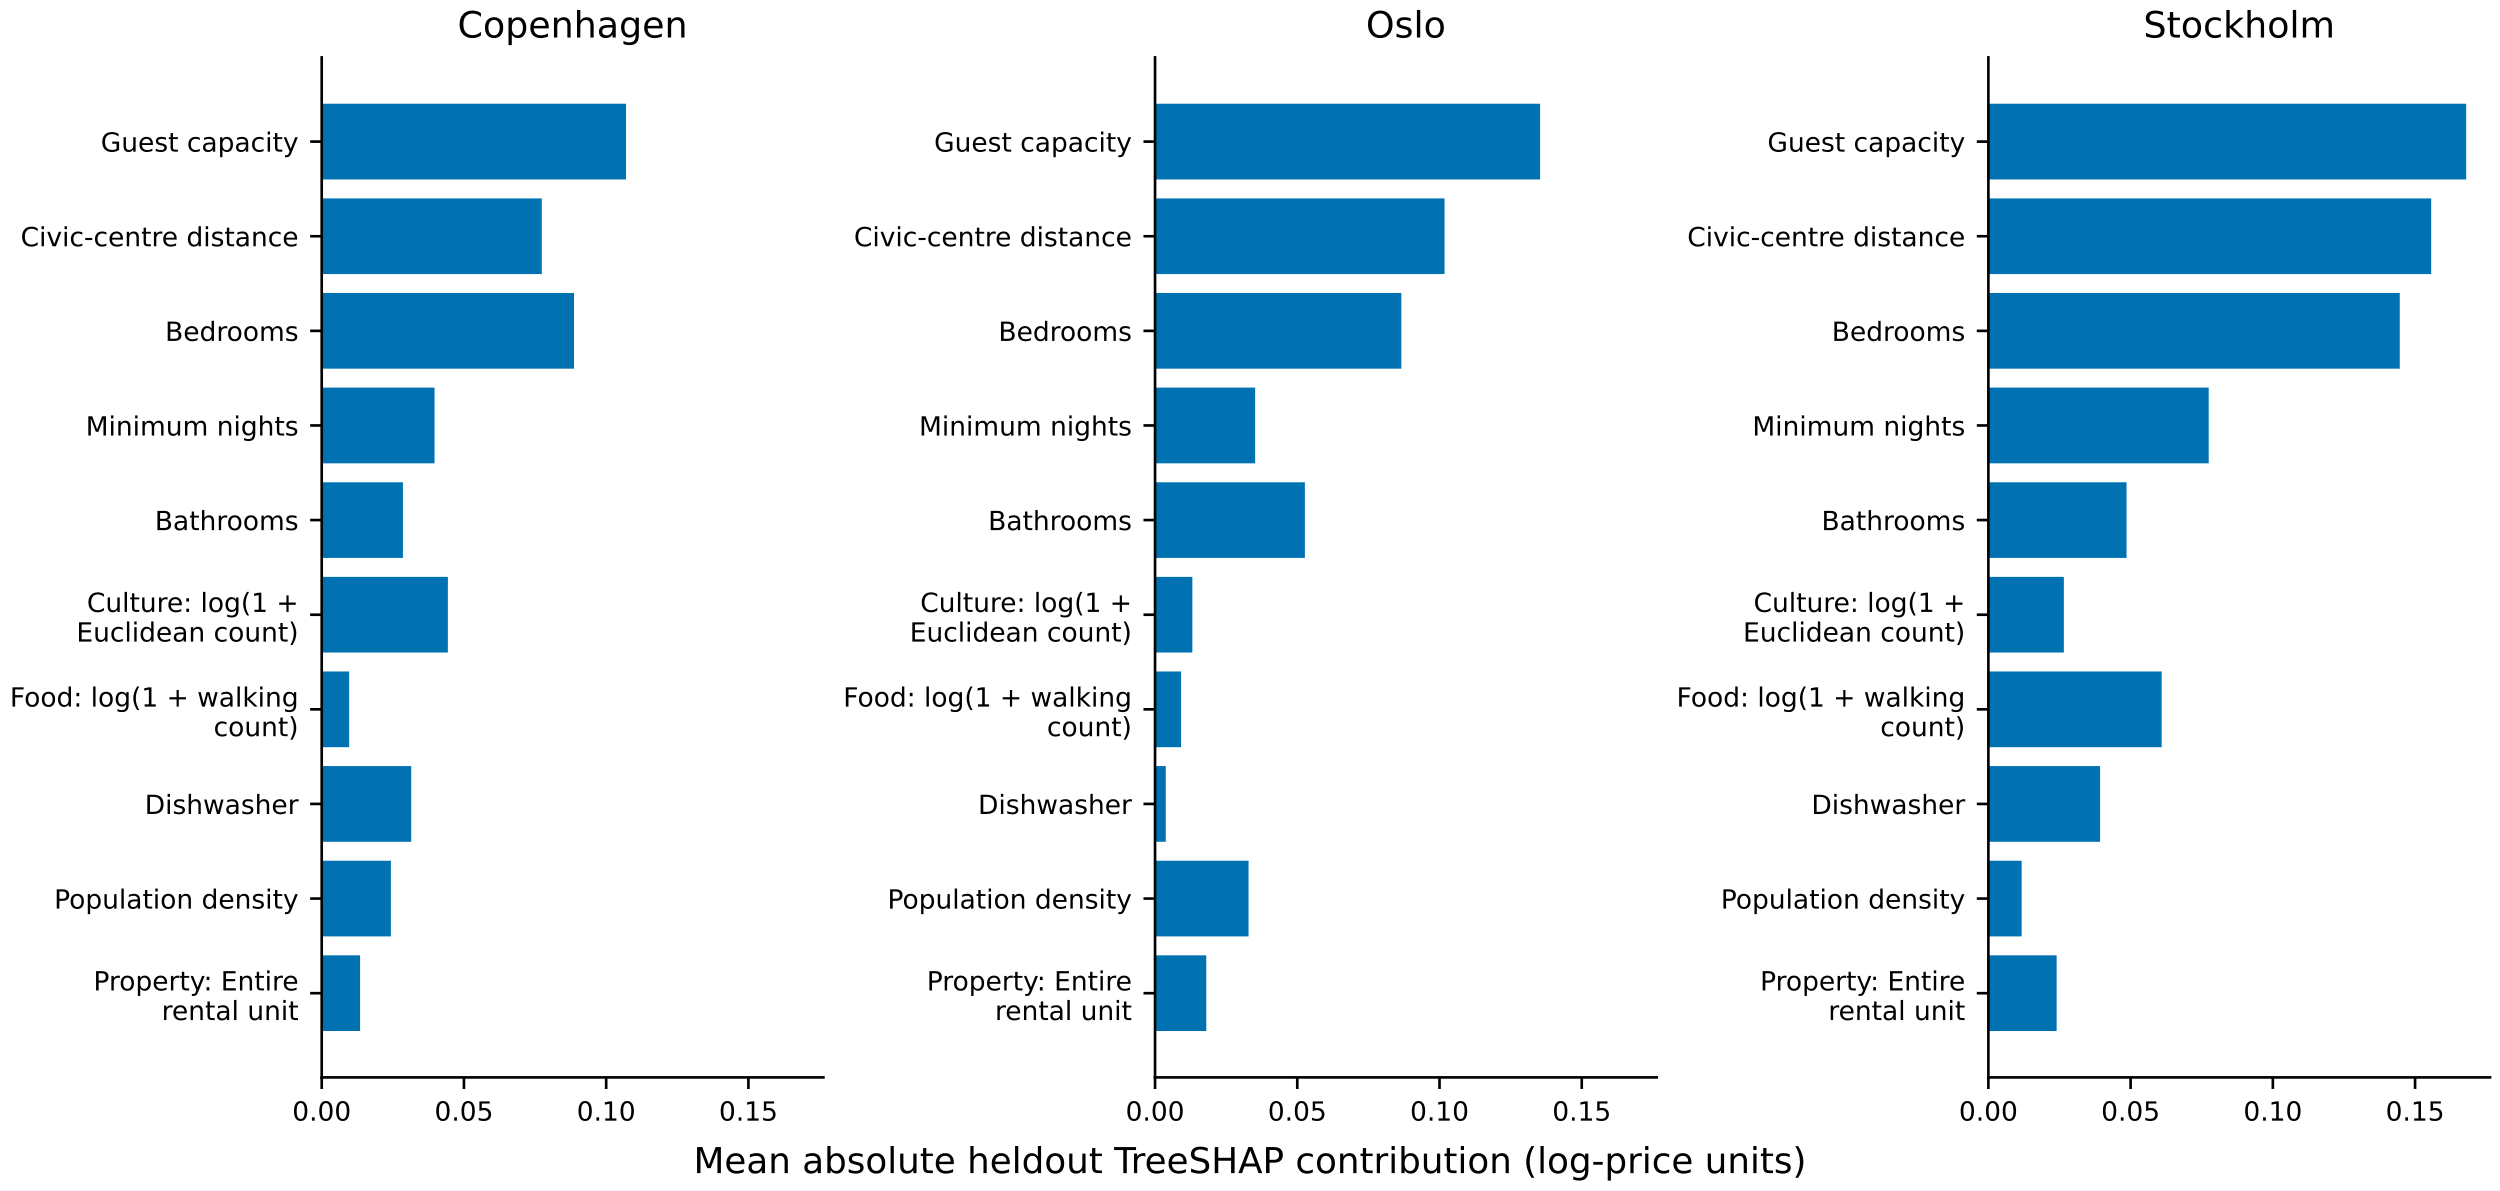
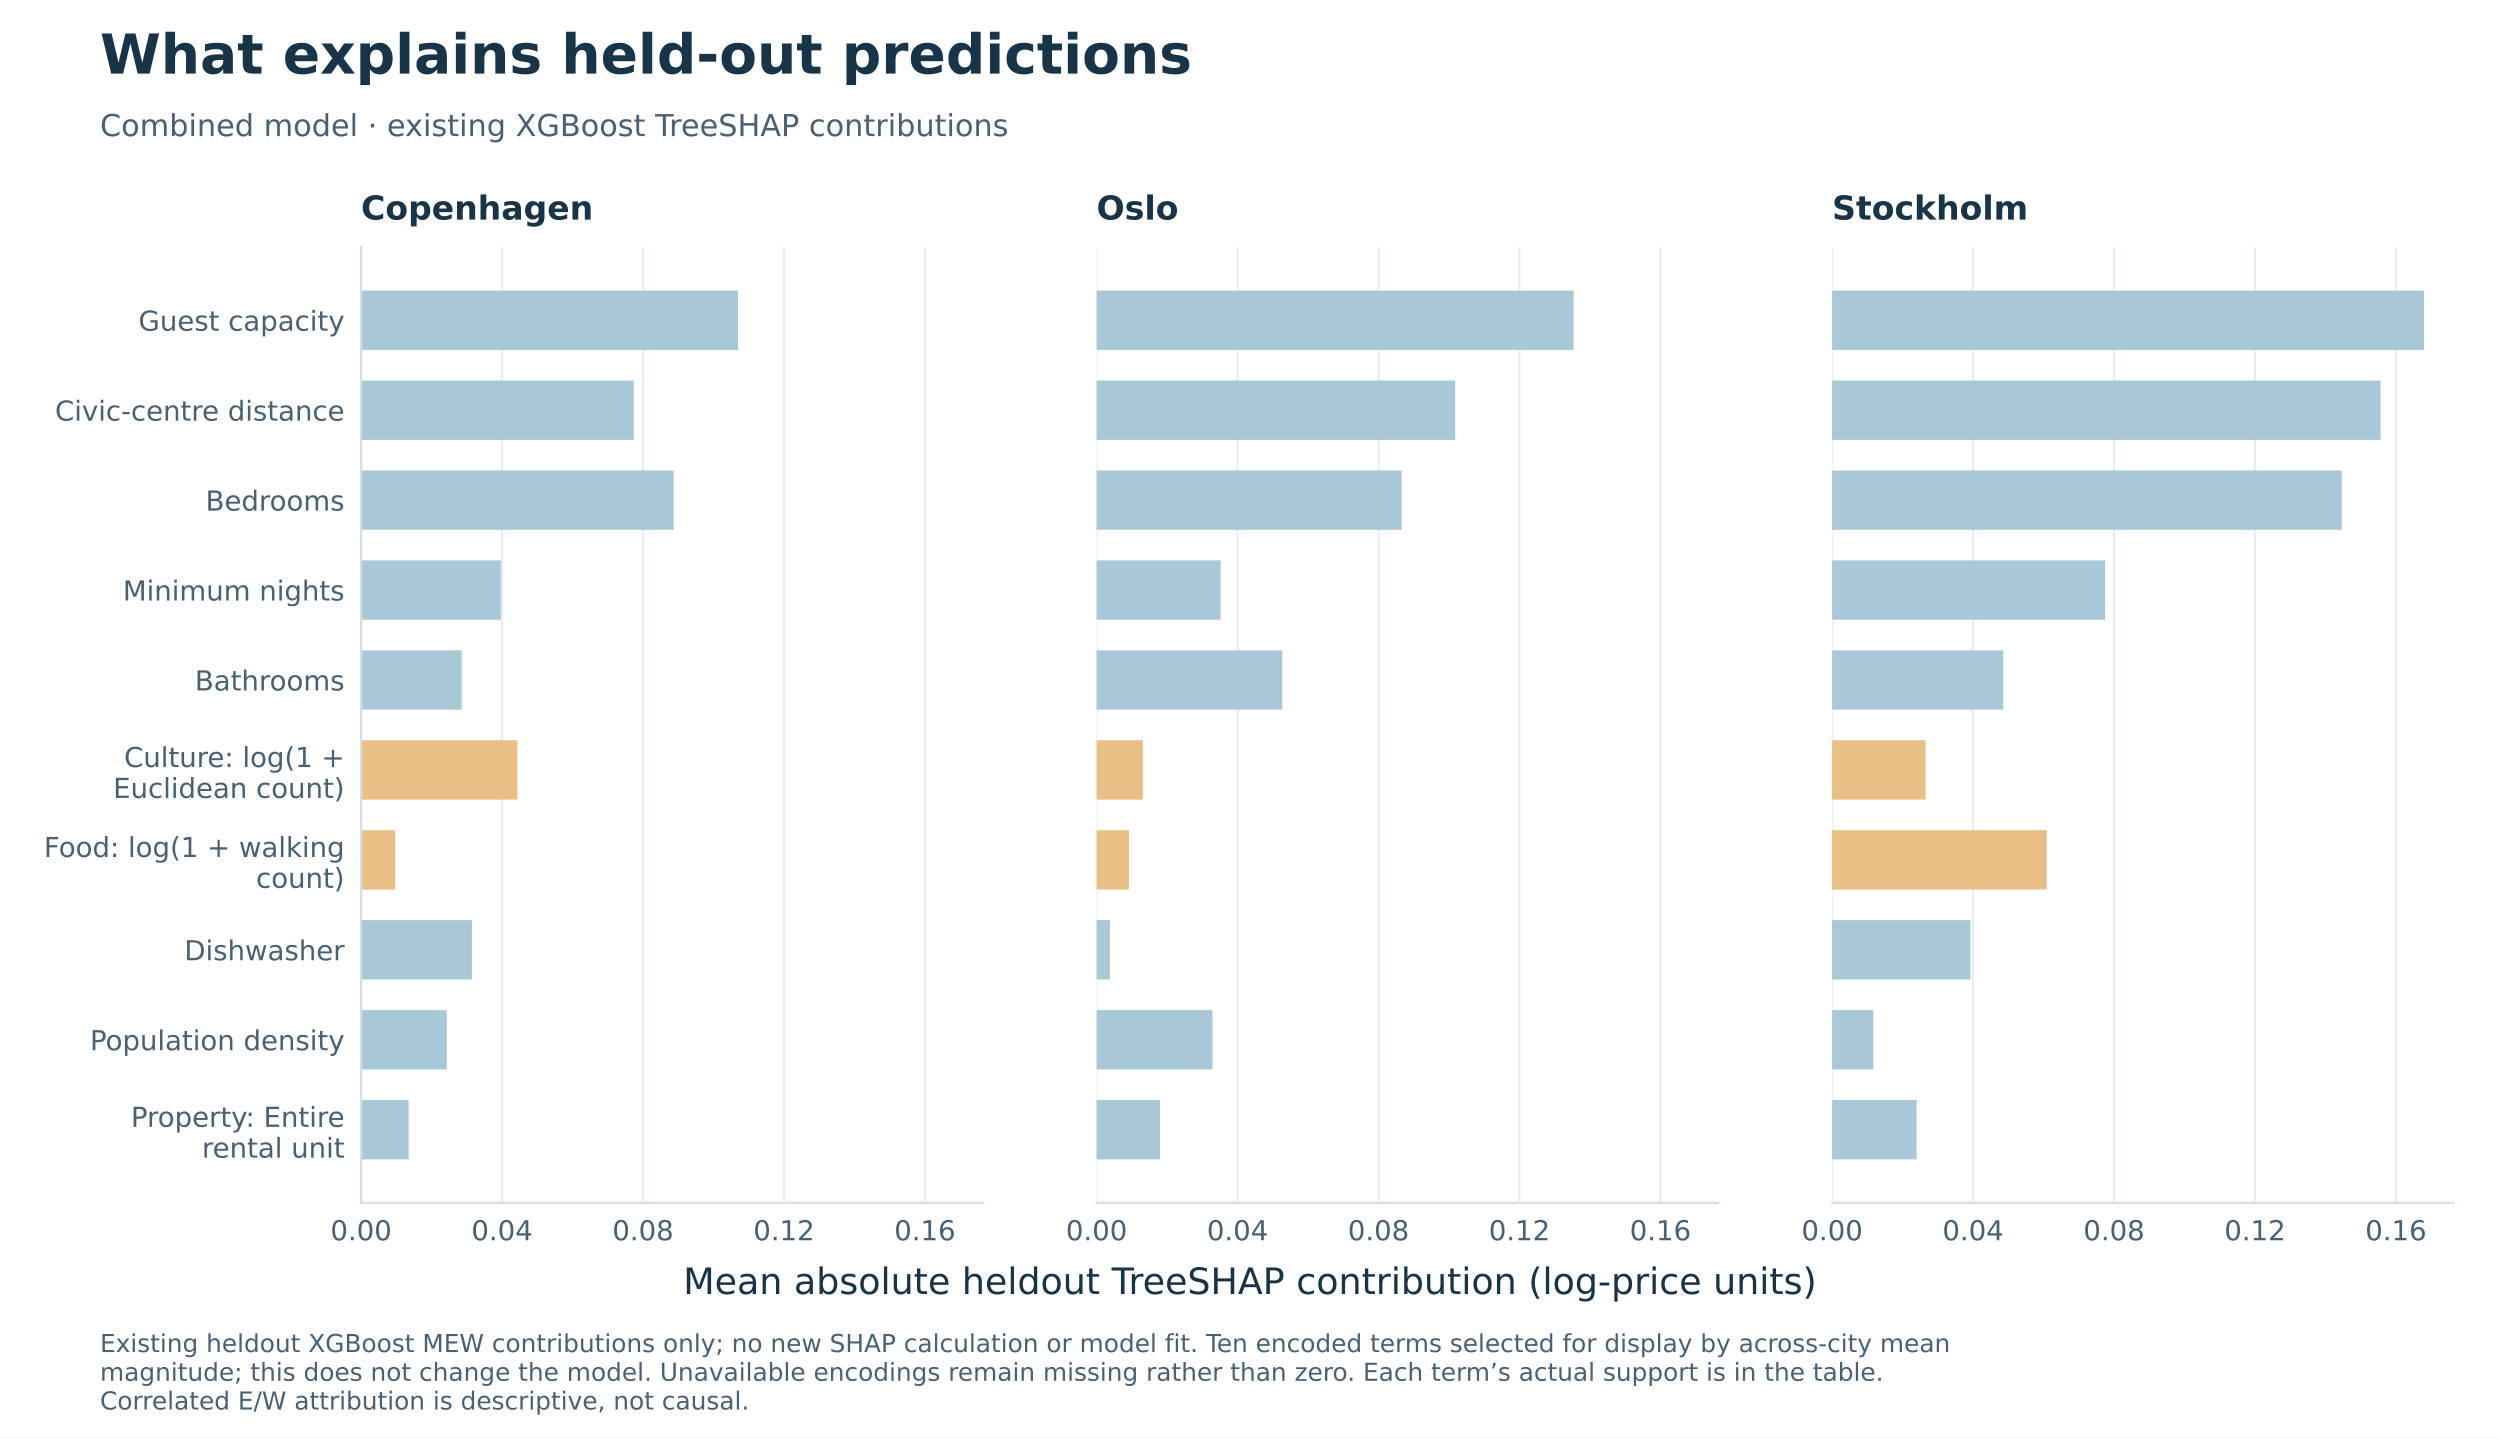
- <svg xmlns="http://www.w3.org/2000/svg" xmlns:xlink="http://www.w3.org/1999/xlink" width="756pt" height="360pt" viewBox="0 0 756 360" version="1.1">
+ <svg xmlns="http://www.w3.org/2000/svg" width="907.2pt" height="522pt" viewBox="0 0 907.2 522" version="1.1">
  <defs>
    <style type="text/css">*{stroke-linejoin: round; stroke-linecap: butt}</style>
  </defs>
  <g id="figure_1">
    <g id="patch_1">
-       <path d="M 0 360  L 756 360  L 756 0  L 0 0  z " style="fill: #ffffff" />
+       <path d="M 0 522  L 907.2 522  L 907.2 0  L 0 0  z " style="fill: #ffffff" />
    </g>
    <g id="axes_1">
      <g id="patch_2">
-         <path d="M 97.285 325.804  L 249 325.804  L 249 17.359  L 97.285 17.359  z " style="fill: #ffffff" />
-       </g>
-       <g id="patch_3">
-         <path d="M 97.285 31.379  L 189.316 31.379  L 189.316 54.269  L 97.285 54.269  z " clip-path="url(#p2e6ea717b1)" style="fill: #0072b2" />
-       </g>
-       <g id="patch_4">
-         <path d="M 97.285 59.992  L 163.845 59.992  L 163.845 82.882  L 97.285 82.882  z " clip-path="url(#p2e6ea717b1)" style="fill: #0072b2" />
-       </g>
-       <g id="patch_5">
-         <path d="M 97.285 88.604  L 173.586 88.604  L 173.586 111.495  L 97.285 111.495  z " clip-path="url(#p2e6ea717b1)" style="fill: #0072b2" />
-       </g>
-       <g id="patch_6">
-         <path d="M 97.285 117.217  L 131.405 117.217  L 131.405 140.107  L 97.285 140.107  z " clip-path="url(#p2e6ea717b1)" style="fill: #0072b2" />
-       </g>
-       <g id="patch_7">
-         <path d="M 97.285 145.83  L 121.845 145.83  L 121.845 168.72  L 97.285 168.72  z " clip-path="url(#p2e6ea717b1)" style="fill: #0072b2" />
-       </g>
-       <g id="patch_8">
-         <path d="M 97.285 174.443  L 135.437 174.443  L 135.437 197.333  L 97.285 197.333  z " clip-path="url(#p2e6ea717b1)" style="fill: #0072b2" />
-       </g>
-       <g id="patch_9">
-         <path d="M 97.285 203.056  L 105.591 203.056  L 105.591 225.946  L 97.285 225.946  z " clip-path="url(#p2e6ea717b1)" style="fill: #0072b2" />
-       </g>
-       <g id="patch_10">
-         <path d="M 97.285 231.668  L 124.349 231.668  L 124.349 254.559  L 97.285 254.559  z " clip-path="url(#p2e6ea717b1)" style="fill: #0072b2" />
-       </g>
-       <g id="patch_11">
-         <path d="M 97.285 260.281  L 118.204 260.281  L 118.204 283.171  L 97.285 283.171  z " clip-path="url(#p2e6ea717b1)" style="fill: #0072b2" />
-       </g>
-       <g id="patch_12">
-         <path d="M 97.285 288.894  L 108.896 288.894  L 108.896 311.784  L 97.285 311.784  z " clip-path="url(#p2e6ea717b1)" style="fill: #0072b2" />
+         <path d="M 131.033 436.482  L 356.562 436.482  L 356.562 89.678  L 131.033 89.678  z " style="fill: #ffffff" />
      </g>
      <g id="matplotlib.axis_1">
        <g id="xtick_1">
          <g id="line2d_1">
-             <defs>
-               <path id="mc61bfd727a" d="M 0 0  L 0 3.5  " style="stroke: #000000; stroke-width: 0.8" />
-             </defs>
-             <g>
-               <use xlink:href="#mc61bfd727a" x="97.285" y="325.804" style="stroke: #000000; stroke-width: 0.8" />
-             </g>
-           </g>
+             <path d="M 131.033 436.482  L 131.033 89.678  " clip-path="url(#p41347bf17c)" style="fill: none; stroke: #e7eef1; stroke-width: 0.8; stroke-linecap: square" />
+           </g>
+           <g id="line2d_2" />
          <g id="text_1">
-             <text style="font-size: 8px; font-family: 'DejaVu Sans'; text-anchor: middle" x="97.285" y="338.883" transform="rotate(-0 97.28524 338.8832)">0.00</text>
+             <text style="font-size: 10px; font-family: 'DejaVu Sans'; text-anchor: middle; fill: #486174" x="131.033" y="450.08" transform="rotate(-0 131.0326 450.0803)">0.00</text>
          </g>
        </g>
        <g id="xtick_2">
-           <g id="line2d_2">
-             <g>
-               <use xlink:href="#mc61bfd727a" x="140.296" y="325.804" style="stroke: #000000; stroke-width: 0.8" />
-             </g>
-           </g>
+           <g id="line2d_3">
+             <path d="M 182.183 436.482  L 182.183 89.678  " clip-path="url(#p41347bf17c)" style="fill: none; stroke: #e7eef1; stroke-width: 0.8; stroke-linecap: square" />
+           </g>
+           <g id="line2d_4" />
          <g id="text_2">
-             <text style="font-size: 8px; font-family: 'DejaVu Sans'; text-anchor: middle" x="140.296" y="338.883" transform="rotate(-0 140.2964 338.8832)">0.05</text>
+             <text style="font-size: 10px; font-family: 'DejaVu Sans'; text-anchor: middle; fill: #486174" x="182.183" y="450.08" transform="rotate(-0 182.1828 450.0803)">0.04</text>
          </g>
        </g>
        <g id="xtick_3">
-           <g id="line2d_3">
-             <g>
-               <use xlink:href="#mc61bfd727a" x="183.308" y="325.804" style="stroke: #000000; stroke-width: 0.8" />
-             </g>
-           </g>
+           <g id="line2d_5">
+             <path d="M 233.333 436.482  L 233.333 89.678  " clip-path="url(#p41347bf17c)" style="fill: none; stroke: #e7eef1; stroke-width: 0.8; stroke-linecap: square" />
+           </g>
+           <g id="line2d_6" />
          <g id="text_3">
-             <text style="font-size: 8px; font-family: 'DejaVu Sans'; text-anchor: middle" x="183.308" y="338.883" transform="rotate(-0 183.3076 338.8832)">0.10</text>
+             <text style="font-size: 10px; font-family: 'DejaVu Sans'; text-anchor: middle; fill: #486174" x="233.333" y="450.08" transform="rotate(-0 233.333 450.0803)">0.08</text>
          </g>
        </g>
        <g id="xtick_4">
-           <g id="line2d_4">
-             <g>
-               <use xlink:href="#mc61bfd727a" x="226.319" y="325.804" style="stroke: #000000; stroke-width: 0.8" />
-             </g>
-           </g>
+           <g id="line2d_7">
+             <path d="M 284.483 436.482  L 284.483 89.678  " clip-path="url(#p41347bf17c)" style="fill: none; stroke: #e7eef1; stroke-width: 0.8; stroke-linecap: square" />
+           </g>
+           <g id="line2d_8" />
          <g id="text_4">
-             <text style="font-size: 8px; font-family: 'DejaVu Sans'; text-anchor: middle" x="226.319" y="338.883" transform="rotate(-0 226.3187 338.8832)">0.15</text>
+             <text style="font-size: 10px; font-family: 'DejaVu Sans'; text-anchor: middle; fill: #486174" x="284.483" y="450.08" transform="rotate(-0 284.4832 450.0803)">0.12</text>
+           </g>
+         </g>
+         <g id="xtick_5">
+           <g id="line2d_9">
+             <path d="M 335.633 436.482  L 335.633 89.678  " clip-path="url(#p41347bf17c)" style="fill: none; stroke: #e7eef1; stroke-width: 0.8; stroke-linecap: square" />
+           </g>
+           <g id="line2d_10" />
+           <g id="text_5">
+             <text style="font-size: 10px; font-family: 'DejaVu Sans'; text-anchor: middle; fill: #486174" x="335.633" y="450.08" transform="rotate(-0 335.6333 450.0803)">0.16</text>
          </g>
        </g>
      </g>
      <g id="matplotlib.axis_2">
        <g id="ytick_1">
-           <g id="line2d_5">
-             <defs>
-               <path id="m1894d13bc1" d="M 0 0  L -3.5 0  " style="stroke: #000000; stroke-width: 0.8" />
-             </defs>
-             <g>
-               <use xlink:href="#m1894d13bc1" x="97.285" y="42.824" style="stroke: #000000; stroke-width: 0.8" />
-             </g>
-           </g>
-           <g id="text_5">
-             <text style="font-size: 8px; font-family: 'DejaVu Sans'; text-anchor: end" x="90.285" y="45.863" transform="rotate(-0 90.28524 45.86328)">Guest capacity</text>
+           <g id="line2d_11" />
+           <g id="text_6">
+             <text style="font-size: 10px; font-family: 'DejaVu Sans'; text-anchor: end; fill: #486174" x="125.033" y="120.011" transform="rotate(-0 125.0327 120.0115)">Guest capacity</text>
          </g>
        </g>
        <g id="ytick_2">
-           <g id="line2d_6">
-             <g>
-               <use xlink:href="#m1894d13bc1" x="97.285" y="71.437" style="stroke: #000000; stroke-width: 0.8" />
-             </g>
-           </g>
-           <g id="text_6">
-             <text style="font-size: 8px; font-family: 'DejaVu Sans'; text-anchor: end" x="90.285" y="74.476" transform="rotate(-0 90.28524 74.47607)">Civic-centre distance</text>
+           <g id="line2d_12" />
+           <g id="text_7">
+             <text style="font-size: 10px; font-family: 'DejaVu Sans'; text-anchor: end; fill: #486174" x="125.033" y="152.649" transform="rotate(-0 125.0327 152.6487)">Civic-centre distance</text>
          </g>
        </g>
        <g id="ytick_3">
-           <g id="line2d_7">
-             <g>
-               <use xlink:href="#m1894d13bc1" x="97.285" y="100.049" style="stroke: #000000; stroke-width: 0.8" />
-             </g>
-           </g>
-           <g id="text_7">
-             <text style="font-size: 8px; font-family: 'DejaVu Sans'; text-anchor: end" x="90.285" y="103.089" transform="rotate(-0 90.28524 103.0889)">Bedrooms</text>
+           <g id="line2d_13" />
+           <g id="text_8">
+             <text style="font-size: 10px; font-family: 'DejaVu Sans'; text-anchor: end; fill: #486174" x="125.033" y="185.286" transform="rotate(-0 125.0327 185.286)">Bedrooms</text>
          </g>
        </g>
        <g id="ytick_4">
-           <g id="line2d_8">
-             <g>
-               <use xlink:href="#m1894d13bc1" x="97.285" y="128.662" style="stroke: #000000; stroke-width: 0.8" />
-             </g>
-           </g>
-           <g id="text_8">
-             <text style="font-size: 8px; font-family: 'DejaVu Sans'; text-anchor: end" x="90.285" y="131.702" transform="rotate(-0 90.28524 131.7017)">Minimum nights</text>
+           <g id="line2d_14" />
+           <g id="text_9">
+             <text style="font-size: 10px; font-family: 'DejaVu Sans'; text-anchor: end; fill: #486174" x="125.033" y="217.923" transform="rotate(-0 125.0327 217.9233)">Minimum nights</text>
          </g>
        </g>
        <g id="ytick_5">
-           <g id="line2d_9">
-             <g>
-               <use xlink:href="#m1894d13bc1" x="97.285" y="157.275" style="stroke: #000000; stroke-width: 0.8" />
-             </g>
-           </g>
-           <g id="text_9">
-             <text style="font-size: 8px; font-family: 'DejaVu Sans'; text-anchor: end" x="90.285" y="160.314" transform="rotate(-0 90.28524 160.3144)">Bathrooms</text>
+           <g id="line2d_15" />
+           <g id="text_10">
+             <text style="font-size: 10px; font-family: 'DejaVu Sans'; text-anchor: end; fill: #486174" x="125.033" y="250.561" transform="rotate(-0 125.0327 250.5606)">Bathrooms</text>
          </g>
        </g>
        <g id="ytick_6">
-           <g id="line2d_10">
-             <g>
-               <use xlink:href="#m1894d13bc1" x="97.285" y="185.888" style="stroke: #000000; stroke-width: 0.8" />
-             </g>
-           </g>
-           <g id="text_10">
-             <text style="font-size: 8px; font-family: 'DejaVu Sans'" transform="translate(26.27774 185.056)">Culture: log(1 +</text>
-             <text style="font-size: 8px; font-family: 'DejaVu Sans'" transform="translate(23.10899 194.0142)">Euclidean count)</text>
+           <g id="line2d_16" />
+           <g id="text_11">
+             <text style="font-size: 10px; font-family: 'DejaVu Sans'; fill: #486174" transform="translate(45.02327 278.3588)">Culture: log(1 +</text>
+             <text style="font-size: 10px; font-family: 'DejaVu Sans'; fill: #486174" transform="translate(41.06234 289.5566)">Euclidean count)</text>
          </g>
        </g>
        <g id="ytick_7">
-           <g id="line2d_11">
-             <g>
-               <use xlink:href="#m1894d13bc1" x="97.285" y="214.501" style="stroke: #000000; stroke-width: 0.8" />
-             </g>
-           </g>
-           <g id="text_11">
-             <text style="font-size: 8px; font-family: 'DejaVu Sans'" transform="translate(3.00024 213.6688)">Food: log(1 + walking</text>
-             <text style="font-size: 8px; font-family: 'DejaVu Sans'" transform="translate(64.59399 222.627)">count)</text>
+           <g id="line2d_17" />
+           <g id="text_12">
+             <text style="font-size: 10px; font-family: 'DejaVu Sans'; fill: #486174" transform="translate(15.9264 310.9961)">Food: log(1 + walking</text>
+             <text style="font-size: 10px; font-family: 'DejaVu Sans'; fill: #486174" transform="translate(92.91859 322.1939)">count)</text>
          </g>
        </g>
        <g id="ytick_8">
-           <g id="line2d_12">
-             <g>
-               <use xlink:href="#m1894d13bc1" x="97.285" y="243.113" style="stroke: #000000; stroke-width: 0.8" />
-             </g>
-           </g>
-           <g id="text_12">
-             <text style="font-size: 8px; font-family: 'DejaVu Sans'; text-anchor: end" x="90.285" y="246.153" transform="rotate(-0 90.28524 246.1528)">Dishwasher</text>
+           <g id="line2d_18" />
+           <g id="text_13">
+             <text style="font-size: 10px; font-family: 'DejaVu Sans'; text-anchor: end; fill: #486174" x="125.033" y="348.472" transform="rotate(-0 125.0327 348.4724)">Dishwasher</text>
          </g>
        </g>
        <g id="ytick_9">
-           <g id="line2d_13">
-             <g>
-               <use xlink:href="#m1894d13bc1" x="97.285" y="271.726" style="stroke: #000000; stroke-width: 0.8" />
-             </g>
-           </g>
-           <g id="text_13">
-             <text style="font-size: 8px; font-family: 'DejaVu Sans'; text-anchor: end" x="90.285" y="274.766" transform="rotate(-0 90.28524 274.7656)">Population density</text>
+           <g id="line2d_19" />
+           <g id="text_14">
+             <text style="font-size: 10px; font-family: 'DejaVu Sans'; text-anchor: end; fill: #486174" x="125.033" y="381.11" transform="rotate(-0 125.0327 381.1097)">Population density</text>
          </g>
        </g>
        <g id="ytick_10">
-           <g id="line2d_14">
-             <g>
-               <use xlink:href="#m1894d13bc1" x="97.285" y="300.339" style="stroke: #000000; stroke-width: 0.8" />
-             </g>
-           </g>
-           <g id="text_14">
-             <text style="font-size: 8px; font-family: 'DejaVu Sans'" transform="translate(28.26399 299.5071)">Property: Entire</text>
-             <text style="font-size: 8px; font-family: 'DejaVu Sans'" transform="translate(48.88149 308.4654)">rental unit</text>
-           </g>
-         </g>
+           <g id="line2d_20" />
+           <g id="text_15">
+             <text style="font-size: 10px; font-family: 'DejaVu Sans'; fill: #486174" transform="translate(47.50609 408.9079)">Property: Entire</text>
+             <text style="font-size: 10px; font-family: 'DejaVu Sans'; fill: #486174" transform="translate(73.27796 420.1057)">rental unit</text>
+           </g>
+         </g>
+       </g>
+       <g id="patch_3">
+         <path d="M 131.033 105.442  L 267.84 105.442  L 267.84 126.983  L 131.033 126.983  z " clip-path="url(#p41347bf17c)" style="fill: #a9c8d7" />
+       </g>
+       <g id="patch_4">
+         <path d="M 131.033 138.079  L 229.976 138.079  L 229.976 159.62  L 131.033 159.62  z " clip-path="url(#p41347bf17c)" style="fill: #a9c8d7" />
+       </g>
+       <g id="patch_5">
+         <path d="M 131.033 170.716  L 244.457 170.716  L 244.457 192.257  L 131.033 192.257  z " clip-path="url(#p41347bf17c)" style="fill: #a9c8d7" />
+       </g>
+       <g id="patch_6">
+         <path d="M 131.033 203.354  L 181.753 203.354  L 181.753 224.894  L 131.033 224.894  z " clip-path="url(#p41347bf17c)" style="fill: #a9c8d7" />
+       </g>
+       <g id="patch_7">
+         <path d="M 131.033 235.991  L 167.542 235.991  L 167.542 257.532  L 131.033 257.532  z " clip-path="url(#p41347bf17c)" style="fill: #a9c8d7" />
+       </g>
+       <g id="patch_8">
+         <path d="M 131.033 268.628  L 187.747 268.628  L 187.747 290.169  L 131.033 290.169  z " clip-path="url(#p41347bf17c)" style="fill: #e9bf86" />
+       </g>
+       <g id="patch_9">
+         <path d="M 131.033 301.266  L 143.379 301.266  L 143.379 322.806  L 131.033 322.806  z " clip-path="url(#p41347bf17c)" style="fill: #e9bf86" />
+       </g>
+       <g id="patch_10">
+         <path d="M 131.033 333.903  L 171.265 333.903  L 171.265 355.444  L 131.033 355.444  z " clip-path="url(#p41347bf17c)" style="fill: #a9c8d7" />
+       </g>
+       <g id="patch_11">
+         <path d="M 131.033 366.54  L 162.129 366.54  L 162.129 388.081  L 131.033 388.081  z " clip-path="url(#p41347bf17c)" style="fill: #a9c8d7" />
+       </g>
+       <g id="patch_12">
+         <path d="M 131.033 399.177  L 148.293 399.177  L 148.293 420.718  L 131.033 420.718  z " clip-path="url(#p41347bf17c)" style="fill: #a9c8d7" />
      </g>
      <g id="patch_13">
-         <path d="M 97.285 325.804  L 97.285 17.359  " style="fill: none; stroke: #000000; stroke-width: 0.8; stroke-linejoin: miter; stroke-linecap: square" />
+         <path d="M 131.033 436.482  L 131.033 89.678  " style="fill: none; stroke: #d4dfe4; stroke-width: 0.8; stroke-linejoin: miter; stroke-linecap: square" />
      </g>
      <g id="patch_14">
-         <path d="M 97.285 325.804  L 249 325.804  " style="fill: none; stroke: #000000; stroke-width: 0.8; stroke-linejoin: miter; stroke-linecap: square" />
-       </g>
-       <g id="text_15">
-         <text style="font-size: 11px; font-family: 'DejaVu Sans'; text-anchor: middle" x="173.143" y="11.359" transform="rotate(-0 173.1425 11.35852)">Copenhagen</text>
+         <path d="M 131.033 436.482  L 356.562 436.482  " style="fill: none; stroke: #d4dfe4; stroke-width: 0.8; stroke-linejoin: miter; stroke-linecap: square" />
+       </g>
+       <g id="text_16">
+         <text style="font-weight: 700; font-size: 12px; font-family: 'DejaVu Sans'; text-anchor: start; fill: #183449" x="131.033" y="79.678" transform="rotate(-0 131.0326 79.67812)">Copenhagen</text>
      </g>
    </g>
    <g id="axes_2">
      <g id="patch_15">
-         <path d="M 349.285 325.804  L 501 325.804  L 501 17.359  L 349.285 17.359  z " style="fill: #ffffff" />
-       </g>
-       <g id="patch_16">
-         <path d="M 349.285 31.379  L 465.723 31.379  L 465.723 54.269  L 349.285 54.269  z " clip-path="url(#p11a227ccca)" style="fill: #0072b2" />
-       </g>
-       <g id="patch_17">
-         <path d="M 349.285 59.992  L 436.826 59.992  L 436.826 82.882  L 349.285 82.882  z " clip-path="url(#p11a227ccca)" style="fill: #0072b2" />
-       </g>
-       <g id="patch_18">
-         <path d="M 349.285 88.604  L 423.763 88.604  L 423.763 111.495  L 349.285 111.495  z " clip-path="url(#p11a227ccca)" style="fill: #0072b2" />
-       </g>
-       <g id="patch_19">
-         <path d="M 349.285 117.217  L 379.556 117.217  L 379.556 140.107  L 349.285 140.107  z " clip-path="url(#p11a227ccca)" style="fill: #0072b2" />
-       </g>
-       <g id="patch_20">
-         <path d="M 349.285 145.83  L 394.597 145.83  L 394.597 168.72  L 349.285 168.72  z " clip-path="url(#p11a227ccca)" style="fill: #0072b2" />
-       </g>
-       <g id="patch_21">
-         <path d="M 349.285 174.443  L 360.566 174.443  L 360.566 197.333  L 349.285 197.333  z " clip-path="url(#p11a227ccca)" style="fill: #0072b2" />
-       </g>
-       <g id="patch_22">
-         <path d="M 349.285 203.056  L 357.166 203.056  L 357.166 225.946  L 349.285 225.946  z " clip-path="url(#p11a227ccca)" style="fill: #0072b2" />
-       </g>
-       <g id="patch_23">
-         <path d="M 349.285 231.668  L 352.526 231.668  L 352.526 254.559  L 349.285 254.559  z " clip-path="url(#p11a227ccca)" style="fill: #0072b2" />
-       </g>
-       <g id="patch_24">
-         <path d="M 349.285 260.281  L 377.563 260.281  L 377.563 283.171  L 349.285 283.171  z " clip-path="url(#p11a227ccca)" style="fill: #0072b2" />
-       </g>
-       <g id="patch_25">
-         <path d="M 349.285 288.894  L 364.775 288.894  L 364.775 311.784  L 349.285 311.784  z " clip-path="url(#p11a227ccca)" style="fill: #0072b2" />
+         <path d="M 397.935 436.482  L 623.464 436.482  L 623.464 89.678  L 397.935 89.678  z " style="fill: #ffffff" />
      </g>
      <g id="matplotlib.axis_3">
-         <g id="xtick_5">
-           <g id="line2d_15">
-             <g>
-               <use xlink:href="#mc61bfd727a" x="349.285" y="325.804" style="stroke: #000000; stroke-width: 0.8" />
-             </g>
-           </g>
-           <g id="text_16">
-             <text style="font-size: 8px; font-family: 'DejaVu Sans'; text-anchor: middle" x="349.285" y="338.883" transform="rotate(-0 349.2852 338.8832)">0.00</text>
-           </g>
-         </g>
        <g id="xtick_6">
-           <g id="line2d_16">
-             <g>
-               <use xlink:href="#mc61bfd727a" x="392.296" y="325.804" style="stroke: #000000; stroke-width: 0.8" />
-             </g>
-           </g>
+           <g id="line2d_21">
+             <path d="M 397.935 436.482  L 397.935 89.678  " clip-path="url(#pcb9877f633)" style="fill: none; stroke: #e7eef1; stroke-width: 0.8; stroke-linecap: square" />
+           </g>
+           <g id="line2d_22" />
          <g id="text_17">
-             <text style="font-size: 8px; font-family: 'DejaVu Sans'; text-anchor: middle" x="392.296" y="338.883" transform="rotate(-0 392.2964 338.8832)">0.05</text>
+             <text style="font-size: 10px; font-family: 'DejaVu Sans'; text-anchor: middle; fill: #486174" x="397.935" y="450.08" transform="rotate(-0 397.9348 450.0803)">0.00</text>
          </g>
        </g>
        <g id="xtick_7">
-           <g id="line2d_17">
-             <g>
-               <use xlink:href="#mc61bfd727a" x="435.308" y="325.804" style="stroke: #000000; stroke-width: 0.8" />
-             </g>
-           </g>
+           <g id="line2d_23">
+             <path d="M 449.085 436.482  L 449.085 89.678  " clip-path="url(#pcb9877f633)" style="fill: none; stroke: #e7eef1; stroke-width: 0.8; stroke-linecap: square" />
+           </g>
+           <g id="line2d_24" />
          <g id="text_18">
-             <text style="font-size: 8px; font-family: 'DejaVu Sans'; text-anchor: middle" x="435.308" y="338.883" transform="rotate(-0 435.3076 338.8832)">0.10</text>
+             <text style="font-size: 10px; font-family: 'DejaVu Sans'; text-anchor: middle; fill: #486174" x="449.085" y="450.08" transform="rotate(-0 449.085 450.0803)">0.04</text>
          </g>
        </g>
        <g id="xtick_8">
-           <g id="line2d_18">
-             <g>
-               <use xlink:href="#mc61bfd727a" x="478.319" y="325.804" style="stroke: #000000; stroke-width: 0.8" />
-             </g>
-           </g>
+           <g id="line2d_25">
+             <path d="M 500.235 436.482  L 500.235 89.678  " clip-path="url(#pcb9877f633)" style="fill: none; stroke: #e7eef1; stroke-width: 0.8; stroke-linecap: square" />
+           </g>
+           <g id="line2d_26" />
          <g id="text_19">
-             <text style="font-size: 8px; font-family: 'DejaVu Sans'; text-anchor: middle" x="478.319" y="338.883" transform="rotate(-0 478.3187 338.8832)">0.15</text>
+             <text style="font-size: 10px; font-family: 'DejaVu Sans'; text-anchor: middle; fill: #486174" x="500.235" y="450.08" transform="rotate(-0 500.2352 450.0803)">0.08</text>
+           </g>
+         </g>
+         <g id="xtick_9">
+           <g id="line2d_27">
+             <path d="M 551.385 436.482  L 551.385 89.678  " clip-path="url(#pcb9877f633)" style="fill: none; stroke: #e7eef1; stroke-width: 0.8; stroke-linecap: square" />
+           </g>
+           <g id="line2d_28" />
+           <g id="text_20">
+             <text style="font-size: 10px; font-family: 'DejaVu Sans'; text-anchor: middle; fill: #486174" x="551.385" y="450.08" transform="rotate(-0 551.3853 450.0803)">0.12</text>
+           </g>
+         </g>
+         <g id="xtick_10">
+           <g id="line2d_29">
+             <path d="M 602.536 436.482  L 602.536 89.678  " clip-path="url(#pcb9877f633)" style="fill: none; stroke: #e7eef1; stroke-width: 0.8; stroke-linecap: square" />
+           </g>
+           <g id="line2d_30" />
+           <g id="text_21">
+             <text style="font-size: 10px; font-family: 'DejaVu Sans'; text-anchor: middle; fill: #486174" x="602.536" y="450.08" transform="rotate(-0 602.5355 450.0803)">0.16</text>
          </g>
        </g>
      </g>
      <g id="matplotlib.axis_4">
        <g id="ytick_11">
-           <g id="line2d_19">
-             <g>
-               <use xlink:href="#m1894d13bc1" x="349.285" y="42.824" style="stroke: #000000; stroke-width: 0.8" />
-             </g>
-           </g>
-           <g id="text_20">
-             <text style="font-size: 8px; font-family: 'DejaVu Sans'; text-anchor: end" x="342.285" y="45.863" transform="rotate(-0 342.2852 45.86328)">Guest capacity</text>
-           </g>
+           <g id="line2d_31" />
        </g>
        <g id="ytick_12">
-           <g id="line2d_20">
-             <g>
-               <use xlink:href="#m1894d13bc1" x="349.285" y="71.437" style="stroke: #000000; stroke-width: 0.8" />
-             </g>
-           </g>
-           <g id="text_21">
-             <text style="font-size: 8px; font-family: 'DejaVu Sans'; text-anchor: end" x="342.285" y="74.476" transform="rotate(-0 342.2852 74.47607)">Civic-centre distance</text>
-           </g>
+           <g id="line2d_32" />
        </g>
        <g id="ytick_13">
-           <g id="line2d_21">
-             <g>
-               <use xlink:href="#m1894d13bc1" x="349.285" y="100.049" style="stroke: #000000; stroke-width: 0.8" />
-             </g>
-           </g>
-           <g id="text_22">
-             <text style="font-size: 8px; font-family: 'DejaVu Sans'; text-anchor: end" x="342.285" y="103.089" transform="rotate(-0 342.2852 103.0889)">Bedrooms</text>
-           </g>
+           <g id="line2d_33" />
        </g>
        <g id="ytick_14">
-           <g id="line2d_22">
-             <g>
-               <use xlink:href="#m1894d13bc1" x="349.285" y="128.662" style="stroke: #000000; stroke-width: 0.8" />
-             </g>
-           </g>
+           <g id="line2d_34" />
+         </g>
+         <g id="ytick_15">
+           <g id="line2d_35" />
+         </g>
+         <g id="ytick_16">
+           <g id="line2d_36" />
+         </g>
+         <g id="ytick_17">
+           <g id="line2d_37" />
+         </g>
+         <g id="ytick_18">
+           <g id="line2d_38" />
+         </g>
+         <g id="ytick_19">
+           <g id="line2d_39" />
+         </g>
+         <g id="ytick_20">
+           <g id="line2d_40" />
+         </g>
+       </g>
+       <g id="patch_16">
+         <path d="M 397.935 105.442  L 571.024 105.442  L 571.024 126.983  L 397.935 126.983  z " clip-path="url(#pcb9877f633)" style="fill: #a9c8d7" />
+       </g>
+       <g id="patch_17">
+         <path d="M 397.935 138.079  L 528.068 138.079  L 528.068 159.62  L 397.935 159.62  z " clip-path="url(#pcb9877f633)" style="fill: #a9c8d7" />
+       </g>
+       <g id="patch_18">
+         <path d="M 397.935 170.716  L 508.649 170.716  L 508.649 192.257  L 397.935 192.257  z " clip-path="url(#pcb9877f633)" style="fill: #a9c8d7" />
+       </g>
+       <g id="patch_19">
+         <path d="M 397.935 203.354  L 442.933 203.354  L 442.933 224.894  L 397.935 224.894  z " clip-path="url(#pcb9877f633)" style="fill: #a9c8d7" />
+       </g>
+       <g id="patch_20">
+         <path d="M 397.935 235.991  L 465.292 235.991  L 465.292 257.532  L 397.935 257.532  z " clip-path="url(#pcb9877f633)" style="fill: #a9c8d7" />
+       </g>
+       <g id="patch_21">
+         <path d="M 397.935 268.628  L 414.705 268.628  L 414.705 290.169  L 397.935 290.169  z " clip-path="url(#pcb9877f633)" style="fill: #e9bf86" />
+       </g>
+       <g id="patch_22">
+         <path d="M 397.935 301.266  L 409.649 301.266  L 409.649 322.806  L 397.935 322.806  z " clip-path="url(#pcb9877f633)" style="fill: #e9bf86" />
+       </g>
+       <g id="patch_23">
+         <path d="M 397.935 333.903  L 402.753 333.903  L 402.753 355.444  L 397.935 355.444  z " clip-path="url(#pcb9877f633)" style="fill: #a9c8d7" />
+       </g>
+       <g id="patch_24">
+         <path d="M 397.935 366.54  L 439.971 366.54  L 439.971 388.081  L 397.935 388.081  z " clip-path="url(#pcb9877f633)" style="fill: #a9c8d7" />
+       </g>
+       <g id="patch_25">
+         <path d="M 397.935 399.177  L 420.961 399.177  L 420.961 420.718  L 397.935 420.718  z " clip-path="url(#pcb9877f633)" style="fill: #a9c8d7" />
+       </g>
+       <g id="patch_26">
+         <path d="M 397.935 436.482  L 623.464 436.482  " style="fill: none; stroke: #d4dfe4; stroke-width: 0.8; stroke-linejoin: miter; stroke-linecap: square" />
+       </g>
+       <g id="text_22">
+         <text style="font-weight: 700; font-size: 12px; font-family: 'DejaVu Sans'; text-anchor: start; fill: #183449" x="397.935" y="79.678" transform="rotate(-0 397.9348 79.67812)">Oslo</text>
+       </g>
+     </g>
+     <g id="axes_3">
+       <g id="patch_27">
+         <path d="M 664.837 436.482  L 890.366 436.482  L 890.366 89.678  L 664.837 89.678  z " style="fill: #ffffff" />
+       </g>
+       <g id="matplotlib.axis_5">
+         <g id="xtick_11">
+           <g id="line2d_41">
+             <path d="M 664.837 436.482  L 664.837 89.678  " clip-path="url(#p8abcbfa3df)" style="fill: none; stroke: #e7eef1; stroke-width: 0.8; stroke-linecap: square" />
+           </g>
+           <g id="line2d_42" />
          <g id="text_23">
-             <text style="font-size: 8px; font-family: 'DejaVu Sans'; text-anchor: end" x="342.285" y="131.702" transform="rotate(-0 342.2852 131.7017)">Minimum nights</text>
-           </g>
-         </g>
-         <g id="ytick_15">
-           <g id="line2d_23">
-             <g>
-               <use xlink:href="#m1894d13bc1" x="349.285" y="157.275" style="stroke: #000000; stroke-width: 0.8" />
-             </g>
-           </g>
+             <text style="font-size: 10px; font-family: 'DejaVu Sans'; text-anchor: middle; fill: #486174" x="664.837" y="450.08" transform="rotate(-0 664.837 450.0803)">0.00</text>
+           </g>
+         </g>
+         <g id="xtick_12">
+           <g id="line2d_43">
+             <path d="M 715.987 436.482  L 715.987 89.678  " clip-path="url(#p8abcbfa3df)" style="fill: none; stroke: #e7eef1; stroke-width: 0.8; stroke-linecap: square" />
+           </g>
+           <g id="line2d_44" />
          <g id="text_24">
-             <text style="font-size: 8px; font-family: 'DejaVu Sans'; text-anchor: end" x="342.285" y="160.314" transform="rotate(-0 342.2852 160.3144)">Bathrooms</text>
-           </g>
-         </g>
-         <g id="ytick_16">
-           <g id="line2d_24">
-             <g>
-               <use xlink:href="#m1894d13bc1" x="349.285" y="185.888" style="stroke: #000000; stroke-width: 0.8" />
-             </g>
-           </g>
+             <text style="font-size: 10px; font-family: 'DejaVu Sans'; text-anchor: middle; fill: #486174" x="715.987" y="450.08" transform="rotate(-0 715.9872 450.0803)">0.04</text>
+           </g>
+         </g>
+         <g id="xtick_13">
+           <g id="line2d_45">
+             <path d="M 767.137 436.482  L 767.137 89.678  " clip-path="url(#p8abcbfa3df)" style="fill: none; stroke: #e7eef1; stroke-width: 0.8; stroke-linecap: square" />
+           </g>
+           <g id="line2d_46" />
          <g id="text_25">
-             <text style="font-size: 8px; font-family: 'DejaVu Sans'" transform="translate(278.2777 185.056)">Culture: log(1 +</text>
-             <text style="font-size: 8px; font-family: 'DejaVu Sans'" transform="translate(275.109 194.0142)">Euclidean count)</text>
-           </g>
-         </g>
-         <g id="ytick_17">
-           <g id="line2d_25">
-             <g>
-               <use xlink:href="#m1894d13bc1" x="349.285" y="214.501" style="stroke: #000000; stroke-width: 0.8" />
-             </g>
-           </g>
+             <text style="font-size: 10px; font-family: 'DejaVu Sans'; text-anchor: middle; fill: #486174" x="767.137" y="450.08" transform="rotate(-0 767.1374 450.0803)">0.08</text>
+           </g>
+         </g>
+         <g id="xtick_14">
+           <g id="line2d_47">
+             <path d="M 818.288 436.482  L 818.288 89.678  " clip-path="url(#p8abcbfa3df)" style="fill: none; stroke: #e7eef1; stroke-width: 0.8; stroke-linecap: square" />
+           </g>
+           <g id="line2d_48" />
          <g id="text_26">
-             <text style="font-size: 8px; font-family: 'DejaVu Sans'" transform="translate(255.0002 213.6688)">Food: log(1 + walking</text>
-             <text style="font-size: 8px; font-family: 'DejaVu Sans'" transform="translate(316.594 222.627)">count)</text>
-           </g>
-         </g>
-         <g id="ytick_18">
-           <g id="line2d_26">
-             <g>
-               <use xlink:href="#m1894d13bc1" x="349.285" y="243.113" style="stroke: #000000; stroke-width: 0.8" />
-             </g>
-           </g>
+             <text style="font-size: 10px; font-family: 'DejaVu Sans'; text-anchor: middle; fill: #486174" x="818.288" y="450.08" transform="rotate(-0 818.2875 450.0803)">0.12</text>
+           </g>
+         </g>
+         <g id="xtick_15">
+           <g id="line2d_49">
+             <path d="M 869.438 436.482  L 869.438 89.678  " clip-path="url(#p8abcbfa3df)" style="fill: none; stroke: #e7eef1; stroke-width: 0.8; stroke-linecap: square" />
+           </g>
+           <g id="line2d_50" />
          <g id="text_27">
-             <text style="font-size: 8px; font-family: 'DejaVu Sans'; text-anchor: end" x="342.285" y="246.153" transform="rotate(-0 342.2852 246.1528)">Dishwasher</text>
-           </g>
-         </g>
-         <g id="ytick_19">
-           <g id="line2d_27">
-             <g>
-               <use xlink:href="#m1894d13bc1" x="349.285" y="271.726" style="stroke: #000000; stroke-width: 0.8" />
-             </g>
-           </g>
-           <g id="text_28">
-             <text style="font-size: 8px; font-family: 'DejaVu Sans'; text-anchor: end" x="342.285" y="274.766" transform="rotate(-0 342.2852 274.7656)">Population density</text>
-           </g>
-         </g>
-         <g id="ytick_20">
-           <g id="line2d_28">
-             <g>
-               <use xlink:href="#m1894d13bc1" x="349.285" y="300.339" style="stroke: #000000; stroke-width: 0.8" />
-             </g>
-           </g>
-           <g id="text_29">
-             <text style="font-size: 8px; font-family: 'DejaVu Sans'" transform="translate(280.264 299.5071)">Property: Entire</text>
-             <text style="font-size: 8px; font-family: 'DejaVu Sans'" transform="translate(300.8815 308.4654)">rental unit</text>
-           </g>
-         </g>
-       </g>
-       <g id="patch_26">
-         <path d="M 349.285 325.804  L 349.285 17.359  " style="fill: none; stroke: #000000; stroke-width: 0.8; stroke-linejoin: miter; stroke-linecap: square" />
-       </g>
-       <g id="patch_27">
-         <path d="M 349.285 325.804  L 501 325.804  " style="fill: none; stroke: #000000; stroke-width: 0.8; stroke-linejoin: miter; stroke-linecap: square" />
-       </g>
-       <g id="text_30">
-         <text style="font-size: 11px; font-family: 'DejaVu Sans'; text-anchor: middle" x="425.142" y="11.359" transform="rotate(-0 425.1425 11.35852)">Oslo</text>
-       </g>
-     </g>
-     <g id="axes_3">
-       <g id="patch_28">
-         <path d="M 601.285 325.804  L 753 325.804  L 753 17.359  L 601.285 17.359  z " style="fill: #ffffff" />
-       </g>
-       <g id="patch_29">
-         <path d="M 601.285 31.379  L 745.775 31.379  L 745.775 54.269  L 601.285 54.269  z " clip-path="url(#p8ed3efc82c)" style="fill: #0072b2" />
-       </g>
-       <g id="patch_30">
-         <path d="M 601.285 59.992  L 735.191 59.992  L 735.191 82.882  L 601.285 82.882  z " clip-path="url(#p8ed3efc82c)" style="fill: #0072b2" />
-       </g>
-       <g id="patch_31">
-         <path d="M 601.285 88.604  L 725.694 88.604  L 725.694 111.495  L 601.285 111.495  z " clip-path="url(#p8ed3efc82c)" style="fill: #0072b2" />
-       </g>
-       <g id="patch_32">
-         <path d="M 601.285 117.217  L 667.916 117.217  L 667.916 140.107  L 601.285 140.107  z " clip-path="url(#p8ed3efc82c)" style="fill: #0072b2" />
-       </g>
-       <g id="patch_33">
-         <path d="M 601.285 145.83  L 643.064 145.83  L 643.064 168.72  L 601.285 168.72  z " clip-path="url(#p8ed3efc82c)" style="fill: #0072b2" />
-       </g>
-       <g id="patch_34">
-         <path d="M 601.285 174.443  L 624.106 174.443  L 624.106 197.333  L 601.285 197.333  z " clip-path="url(#p8ed3efc82c)" style="fill: #0072b2" />
-       </g>
-       <g id="patch_35">
-         <path d="M 601.285 203.056  L 653.687 203.056  L 653.687 225.946  L 601.285 225.946  z " clip-path="url(#p8ed3efc82c)" style="fill: #0072b2" />
-       </g>
-       <g id="patch_36">
-         <path d="M 601.285 231.668  L 635.068 231.668  L 635.068 254.559  L 601.285 254.559  z " clip-path="url(#p8ed3efc82c)" style="fill: #0072b2" />
-       </g>
-       <g id="patch_37">
-         <path d="M 601.285 260.281  L 611.346 260.281  L 611.346 283.171  L 601.285 283.171  z " clip-path="url(#p8ed3efc82c)" style="fill: #0072b2" />
-       </g>
-       <g id="patch_38">
-         <path d="M 601.285 288.894  L 621.93 288.894  L 621.93 311.784  L 601.285 311.784  z " clip-path="url(#p8ed3efc82c)" style="fill: #0072b2" />
-       </g>
-       <g id="matplotlib.axis_5">
-         <g id="xtick_9">
-           <g id="line2d_29">
-             <g>
-               <use xlink:href="#mc61bfd727a" x="601.285" y="325.804" style="stroke: #000000; stroke-width: 0.8" />
-             </g>
-           </g>
-           <g id="text_31">
-             <text style="font-size: 8px; font-family: 'DejaVu Sans'; text-anchor: middle" x="601.285" y="338.883" transform="rotate(-0 601.2852 338.8832)">0.00</text>
-           </g>
-         </g>
-         <g id="xtick_10">
-           <g id="line2d_30">
-             <g>
-               <use xlink:href="#mc61bfd727a" x="644.296" y="325.804" style="stroke: #000000; stroke-width: 0.8" />
-             </g>
-           </g>
-           <g id="text_32">
-             <text style="font-size: 8px; font-family: 'DejaVu Sans'; text-anchor: middle" x="644.296" y="338.883" transform="rotate(-0 644.2964 338.8832)">0.05</text>
-           </g>
-         </g>
-         <g id="xtick_11">
-           <g id="line2d_31">
-             <g>
-               <use xlink:href="#mc61bfd727a" x="687.308" y="325.804" style="stroke: #000000; stroke-width: 0.8" />
-             </g>
-           </g>
-           <g id="text_33">
-             <text style="font-size: 8px; font-family: 'DejaVu Sans'; text-anchor: middle" x="687.308" y="338.883" transform="rotate(-0 687.3076 338.8832)">0.10</text>
-           </g>
-         </g>
-         <g id="xtick_12">
-           <g id="line2d_32">
-             <g>
-               <use xlink:href="#mc61bfd727a" x="730.319" y="325.804" style="stroke: #000000; stroke-width: 0.8" />
-             </g>
-           </g>
-           <g id="text_34">
-             <text style="font-size: 8px; font-family: 'DejaVu Sans'; text-anchor: middle" x="730.319" y="338.883" transform="rotate(-0 730.3187 338.8832)">0.15</text>
+             <text style="font-size: 10px; font-family: 'DejaVu Sans'; text-anchor: middle; fill: #486174" x="869.438" y="450.08" transform="rotate(-0 869.4377 450.0803)">0.16</text>
          </g>
        </g>
      </g>
      <g id="matplotlib.axis_6">
        <g id="ytick_21">
-           <g id="line2d_33">
-             <g>
-               <use xlink:href="#m1894d13bc1" x="601.285" y="42.824" style="stroke: #000000; stroke-width: 0.8" />
-             </g>
-           </g>
-           <g id="text_35">
-             <text style="font-size: 8px; font-family: 'DejaVu Sans'; text-anchor: end" x="594.285" y="45.863" transform="rotate(-0 594.2852 45.86328)">Guest capacity</text>
-           </g>
+           <g id="line2d_51" />
        </g>
        <g id="ytick_22">
-           <g id="line2d_34">
-             <g>
-               <use xlink:href="#m1894d13bc1" x="601.285" y="71.437" style="stroke: #000000; stroke-width: 0.8" />
-             </g>
-           </g>
-           <g id="text_36">
-             <text style="font-size: 8px; font-family: 'DejaVu Sans'; text-anchor: end" x="594.285" y="74.476" transform="rotate(-0 594.2852 74.47607)">Civic-centre distance</text>
-           </g>
+           <g id="line2d_52" />
        </g>
        <g id="ytick_23">
-           <g id="line2d_35">
-             <g>
-               <use xlink:href="#m1894d13bc1" x="601.285" y="100.049" style="stroke: #000000; stroke-width: 0.8" />
-             </g>
-           </g>
-           <g id="text_37">
-             <text style="font-size: 8px; font-family: 'DejaVu Sans'; text-anchor: end" x="594.285" y="103.089" transform="rotate(-0 594.2852 103.0889)">Bedrooms</text>
-           </g>
+           <g id="line2d_53" />
        </g>
        <g id="ytick_24">
-           <g id="line2d_36">
-             <g>
-               <use xlink:href="#m1894d13bc1" x="601.285" y="128.662" style="stroke: #000000; stroke-width: 0.8" />
-             </g>
-           </g>
-           <g id="text_38">
-             <text style="font-size: 8px; font-family: 'DejaVu Sans'; text-anchor: end" x="594.285" y="131.702" transform="rotate(-0 594.2852 131.7017)">Minimum nights</text>
-           </g>
+           <g id="line2d_54" />
        </g>
        <g id="ytick_25">
-           <g id="line2d_37">
-             <g>
-               <use xlink:href="#m1894d13bc1" x="601.285" y="157.275" style="stroke: #000000; stroke-width: 0.8" />
-             </g>
-           </g>
-           <g id="text_39">
-             <text style="font-size: 8px; font-family: 'DejaVu Sans'; text-anchor: end" x="594.285" y="160.314" transform="rotate(-0 594.2852 160.3144)">Bathrooms</text>
-           </g>
+           <g id="line2d_55" />
        </g>
        <g id="ytick_26">
-           <g id="line2d_38">
-             <g>
-               <use xlink:href="#m1894d13bc1" x="601.285" y="185.888" style="stroke: #000000; stroke-width: 0.8" />
-             </g>
-           </g>
-           <g id="text_40">
-             <text style="font-size: 8px; font-family: 'DejaVu Sans'" transform="translate(530.2777 185.056)">Culture: log(1 +</text>
-             <text style="font-size: 8px; font-family: 'DejaVu Sans'" transform="translate(527.109 194.0142)">Euclidean count)</text>
-           </g>
+           <g id="line2d_56" />
        </g>
        <g id="ytick_27">
-           <g id="line2d_39">
-             <g>
-               <use xlink:href="#m1894d13bc1" x="601.285" y="214.501" style="stroke: #000000; stroke-width: 0.8" />
-             </g>
-           </g>
-           <g id="text_41">
-             <text style="font-size: 8px; font-family: 'DejaVu Sans'" transform="translate(507.0002 213.6688)">Food: log(1 + walking</text>
-             <text style="font-size: 8px; font-family: 'DejaVu Sans'" transform="translate(568.594 222.627)">count)</text>
-           </g>
+           <g id="line2d_57" />
        </g>
        <g id="ytick_28">
-           <g id="line2d_40">
-             <g>
-               <use xlink:href="#m1894d13bc1" x="601.285" y="243.113" style="stroke: #000000; stroke-width: 0.8" />
-             </g>
-           </g>
-           <g id="text_42">
-             <text style="font-size: 8px; font-family: 'DejaVu Sans'; text-anchor: end" x="594.285" y="246.153" transform="rotate(-0 594.2852 246.1528)">Dishwasher</text>
-           </g>
+           <g id="line2d_58" />
        </g>
        <g id="ytick_29">
-           <g id="line2d_41">
-             <g>
-               <use xlink:href="#m1894d13bc1" x="601.285" y="271.726" style="stroke: #000000; stroke-width: 0.8" />
-             </g>
-           </g>
-           <g id="text_43">
-             <text style="font-size: 8px; font-family: 'DejaVu Sans'; text-anchor: end" x="594.285" y="274.766" transform="rotate(-0 594.2852 274.7656)">Population density</text>
-           </g>
+           <g id="line2d_59" />
        </g>
        <g id="ytick_30">
-           <g id="line2d_42">
-             <g>
-               <use xlink:href="#m1894d13bc1" x="601.285" y="300.339" style="stroke: #000000; stroke-width: 0.8" />
-             </g>
-           </g>
-           <g id="text_44">
-             <text style="font-size: 8px; font-family: 'DejaVu Sans'" transform="translate(532.264 299.5071)">Property: Entire</text>
-             <text style="font-size: 8px; font-family: 'DejaVu Sans'" transform="translate(552.8815 308.4654)">rental unit</text>
-           </g>
-         </g>
-       </g>
-       <g id="patch_39">
-         <path d="M 601.285 325.804  L 601.285 17.359  " style="fill: none; stroke: #000000; stroke-width: 0.8; stroke-linejoin: miter; stroke-linecap: square" />
-       </g>
-       <g id="patch_40">
-         <path d="M 601.285 325.804  L 753 325.804  " style="fill: none; stroke: #000000; stroke-width: 0.8; stroke-linejoin: miter; stroke-linecap: square" />
-       </g>
-       <g id="text_45">
-         <text style="font-size: 11px; font-family: 'DejaVu Sans'; text-anchor: middle" x="677.143" y="11.359" transform="rotate(-0 677.1425 11.35852)">Stockholm</text>
-       </g>
-     </g>
-     <g id="text_46">
-       <text style="font-size: 10.8px; font-family: 'DejaVu Sans'; text-anchor: middle" x="378" y="354.754" transform="rotate(-0 378 354.7537)">Mean absolute heldout TreeSHAP contribution (log-price units)</text>
+           <g id="line2d_60" />
+         </g>
+       </g>
+       <g id="patch_28">
+         <path d="M 664.837 105.442  L 879.627 105.442  L 879.627 126.983  L 664.837 126.983  z " clip-path="url(#p8abcbfa3df)" style="fill: #a9c8d7" />
+       </g>
+       <g id="patch_29">
+         <path d="M 664.837 138.079  L 863.893 138.079  L 863.893 159.62  L 664.837 159.62  z " clip-path="url(#p8abcbfa3df)" style="fill: #a9c8d7" />
+       </g>
+       <g id="patch_30">
+         <path d="M 664.837 170.716  L 849.776 170.716  L 849.776 192.257  L 664.837 192.257  z " clip-path="url(#p8abcbfa3df)" style="fill: #a9c8d7" />
+       </g>
+       <g id="patch_31">
+         <path d="M 664.837 203.354  L 763.886 203.354  L 763.886 224.894  L 664.837 224.894  z " clip-path="url(#p8abcbfa3df)" style="fill: #a9c8d7" />
+       </g>
+       <g id="patch_32">
+         <path d="M 664.837 235.991  L 726.943 235.991  L 726.943 257.532  L 664.837 257.532  z " clip-path="url(#p8abcbfa3df)" style="fill: #a9c8d7" />
+       </g>
+       <g id="patch_33">
+         <path d="M 664.837 268.628  L 698.761 268.628  L 698.761 290.169  L 664.837 290.169  z " clip-path="url(#p8abcbfa3df)" style="fill: #e9bf86" />
+       </g>
+       <g id="patch_34">
+         <path d="M 664.837 301.266  L 742.735 301.266  L 742.735 322.806  L 664.837 322.806  z " clip-path="url(#p8abcbfa3df)" style="fill: #e9bf86" />
+       </g>
+       <g id="patch_35">
+         <path d="M 664.837 333.903  L 715.056 333.903  L 715.056 355.444  L 664.837 355.444  z " clip-path="url(#p8abcbfa3df)" style="fill: #a9c8d7" />
+       </g>
+       <g id="patch_36">
+         <path d="M 664.837 366.54  L 679.792 366.54  L 679.792 388.081  L 664.837 388.081  z " clip-path="url(#p8abcbfa3df)" style="fill: #a9c8d7" />
+       </g>
+       <g id="patch_37">
+         <path d="M 664.837 399.177  L 695.526 399.177  L 695.526 420.718  L 664.837 420.718  z " clip-path="url(#p8abcbfa3df)" style="fill: #a9c8d7" />
+       </g>
+       <g id="patch_38">
+         <path d="M 664.837 436.482  L 890.366 436.482  " style="fill: none; stroke: #d4dfe4; stroke-width: 0.8; stroke-linejoin: miter; stroke-linecap: square" />
+       </g>
+       <g id="text_28">
+         <text style="font-weight: 700; font-size: 12px; font-family: 'DejaVu Sans'; text-anchor: start; fill: #183449" x="664.837" y="79.678" transform="rotate(-0 664.837 79.67812)">Stockholm</text>
+       </g>
+     </g>
+     <g id="text_29">
+       <text style="font-size: 13.2px; font-family: 'DejaVu Sans'; text-anchor: middle; fill: #183449" x="453.6" y="469.575" transform="rotate(-0 453.6 469.5748)">Mean absolute heldout TreeSHAP contribution (log-price units)</text>
+     </g>
+     <g id="text_30">
+       <text style="font-weight: 700; font-size: 20px; font-family: 'DejaVu Sans'; text-anchor: start; fill: #183449" x="36.288" y="26.717" transform="rotate(-0 36.288 26.71688)">What explains held-out predictions</text>
+     </g>
+     <g id="text_31">
+       <text style="font-size: 11px; font-family: 'DejaVu Sans'; text-anchor: start; fill: #486174" x="36.288" y="49.398" transform="rotate(-0 36.288 49.39828)">Combined model · existing XGBoost TreeSHAP contributions</text>
+     </g>
+     <g id="text_32">
+       <text style="font-size: 9px; font-family: 'DejaVu Sans'; fill: #486174" transform="translate(36.288 490.6484)">Existing heldout XGBoost MEW contributions only; no new SHAP calculation or model fit. Ten encoded terms selected for display by across-city mean</text>
+       <text style="font-size: 9px; font-family: 'DejaVu Sans'; fill: #486174" transform="translate(36.288 501.0683)">magnitude; this does not change the model. Unavailable encodings remain missing rather than zero. Each term’s actual support is in the table.</text>
+       <text style="font-size: 9px; font-family: 'DejaVu Sans'; fill: #486174" transform="translate(36.288 511.4883)">Correlated E/W attribution is descriptive, not causal.</text>
    </g>
  </g>
  <defs>
-     <clipPath id="p2e6ea717b1">
-       <rect x="97.285" y="17.359" width="151.715" height="308.446" />
+     <clipPath id="p41347bf17c">
+       <rect x="131.033" y="89.678" width="225.529" height="346.804" />
    </clipPath>
-     <clipPath id="p11a227ccca">
-       <rect x="349.285" y="17.359" width="151.715" height="308.446" />
+     <clipPath id="pcb9877f633">
+       <rect x="397.935" y="89.678" width="225.529" height="346.804" />
    </clipPath>
-     <clipPath id="p8ed3efc82c">
-       <rect x="601.285" y="17.359" width="151.715" height="308.446" />
+     <clipPath id="p8abcbfa3df">
+       <rect x="664.837" y="89.678" width="225.529" height="346.804" />
    </clipPath>
  </defs>
</svg>
